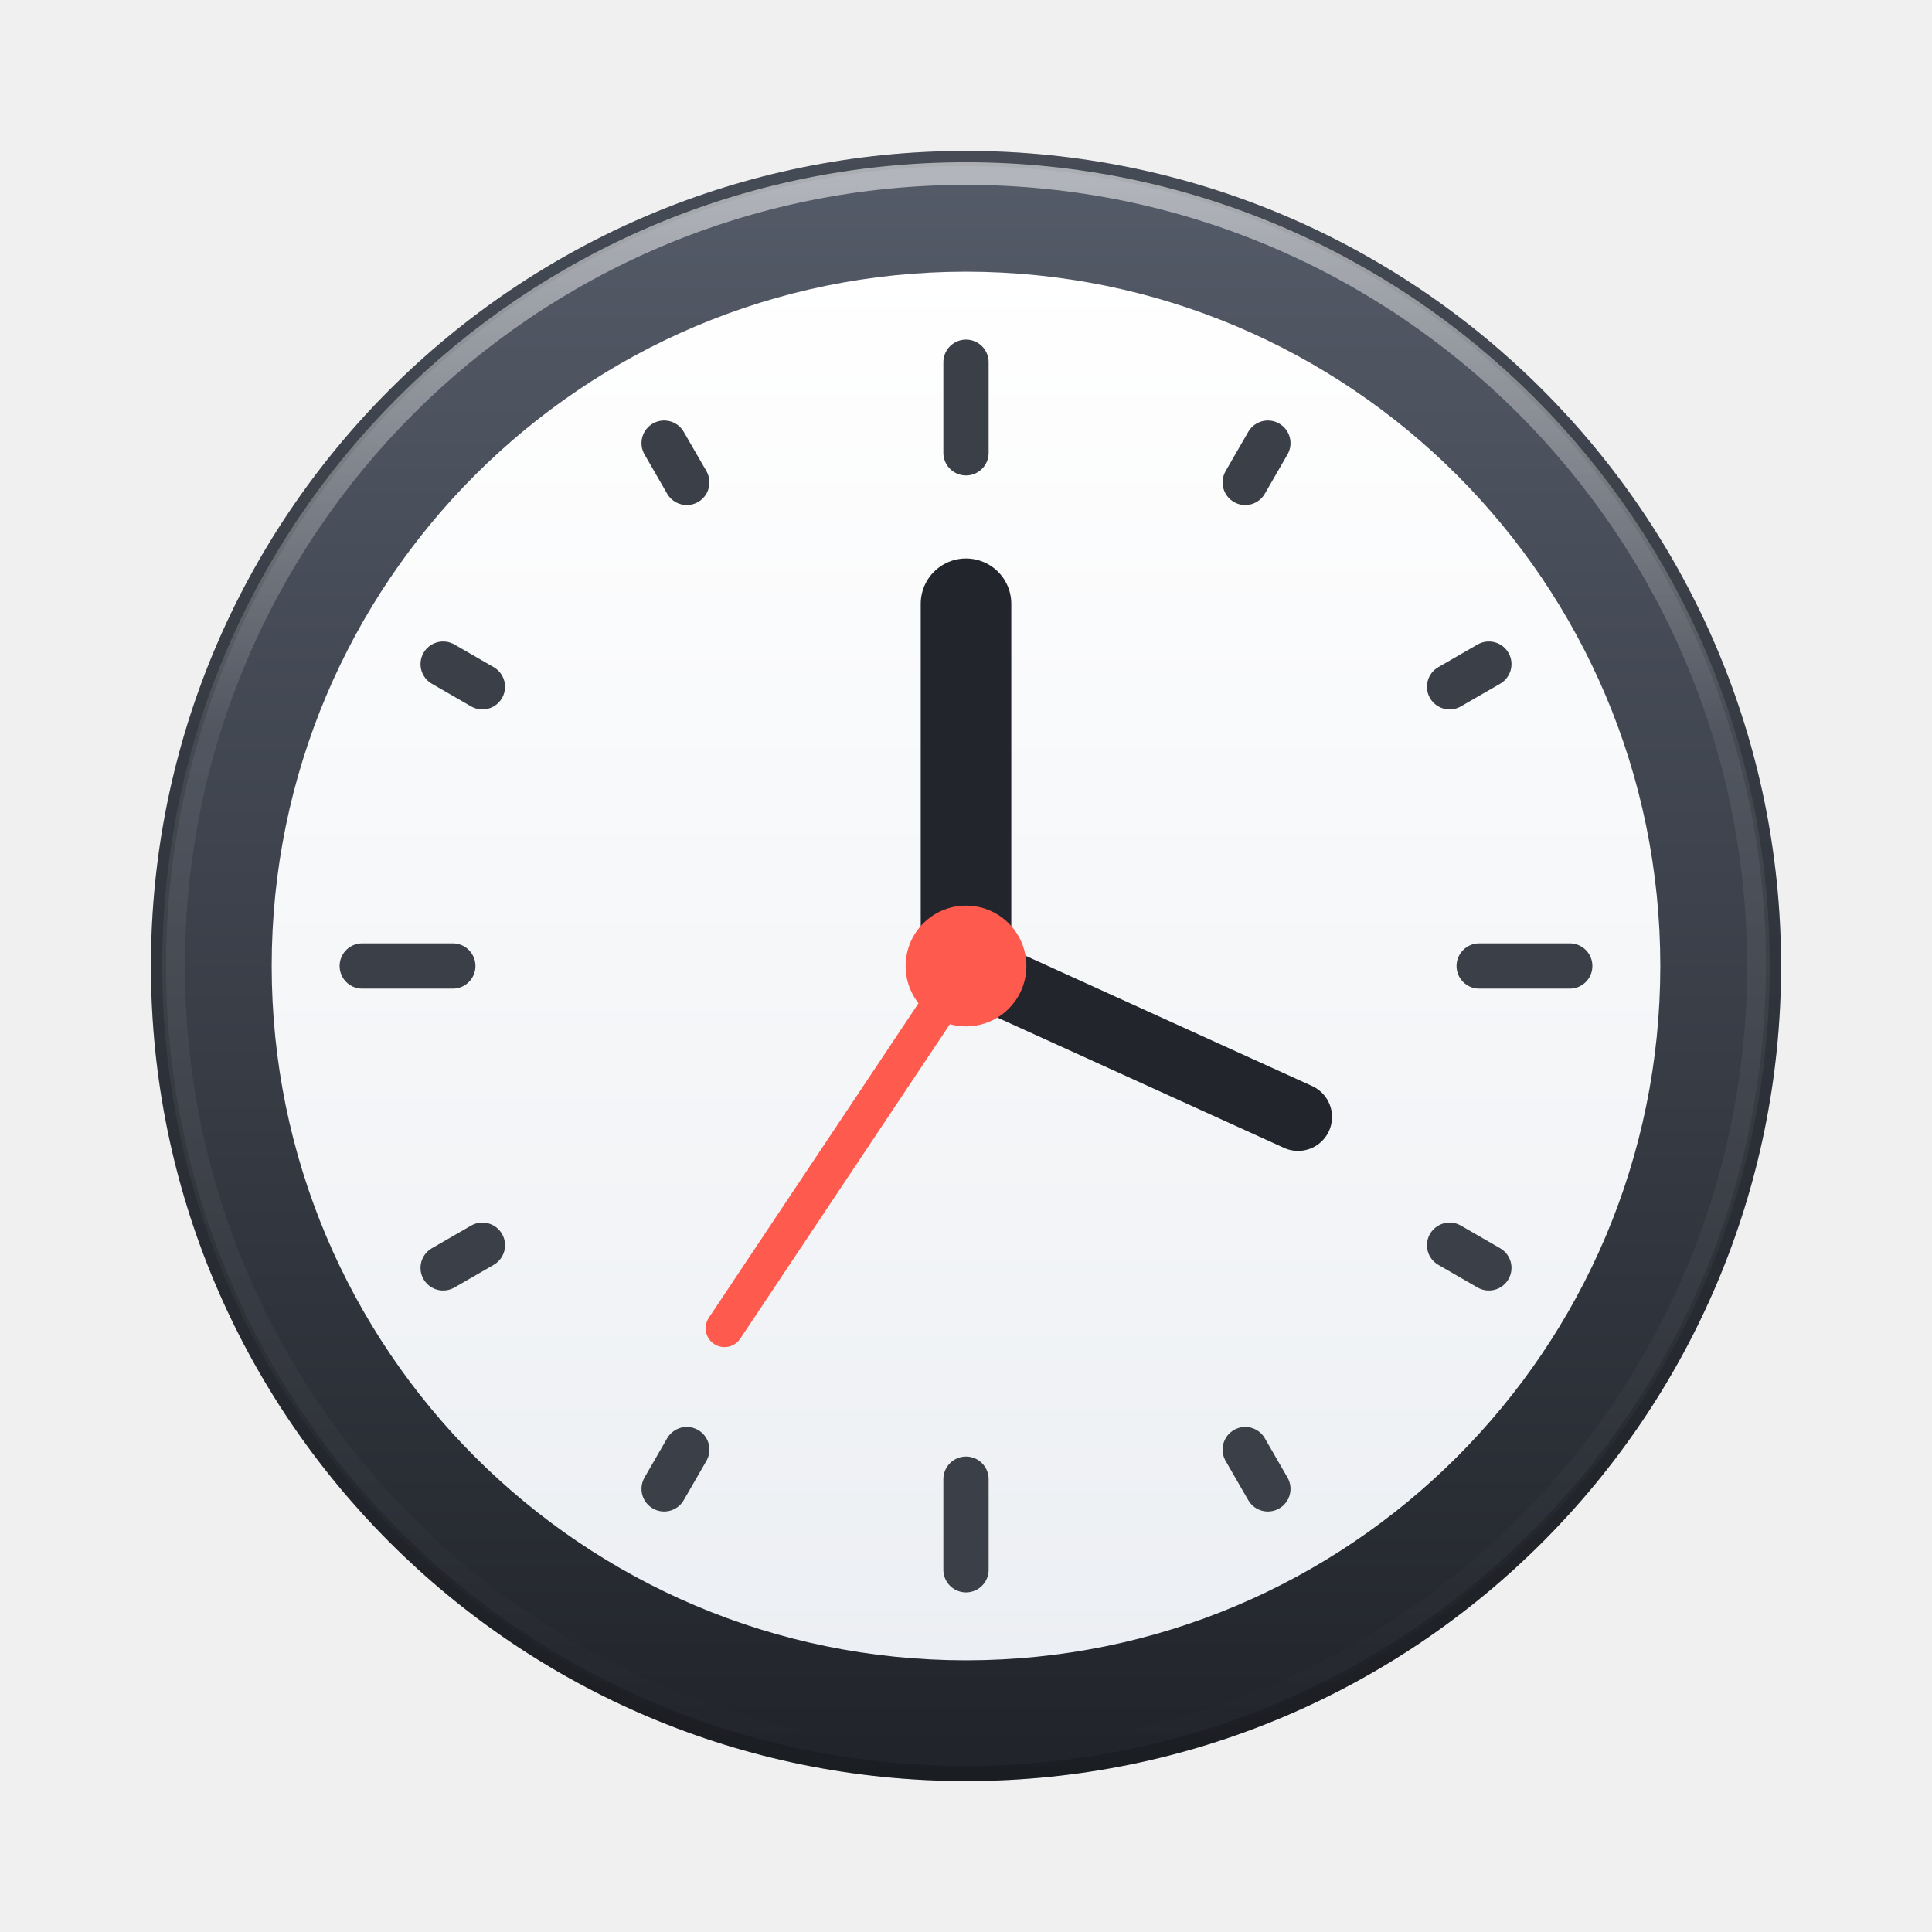
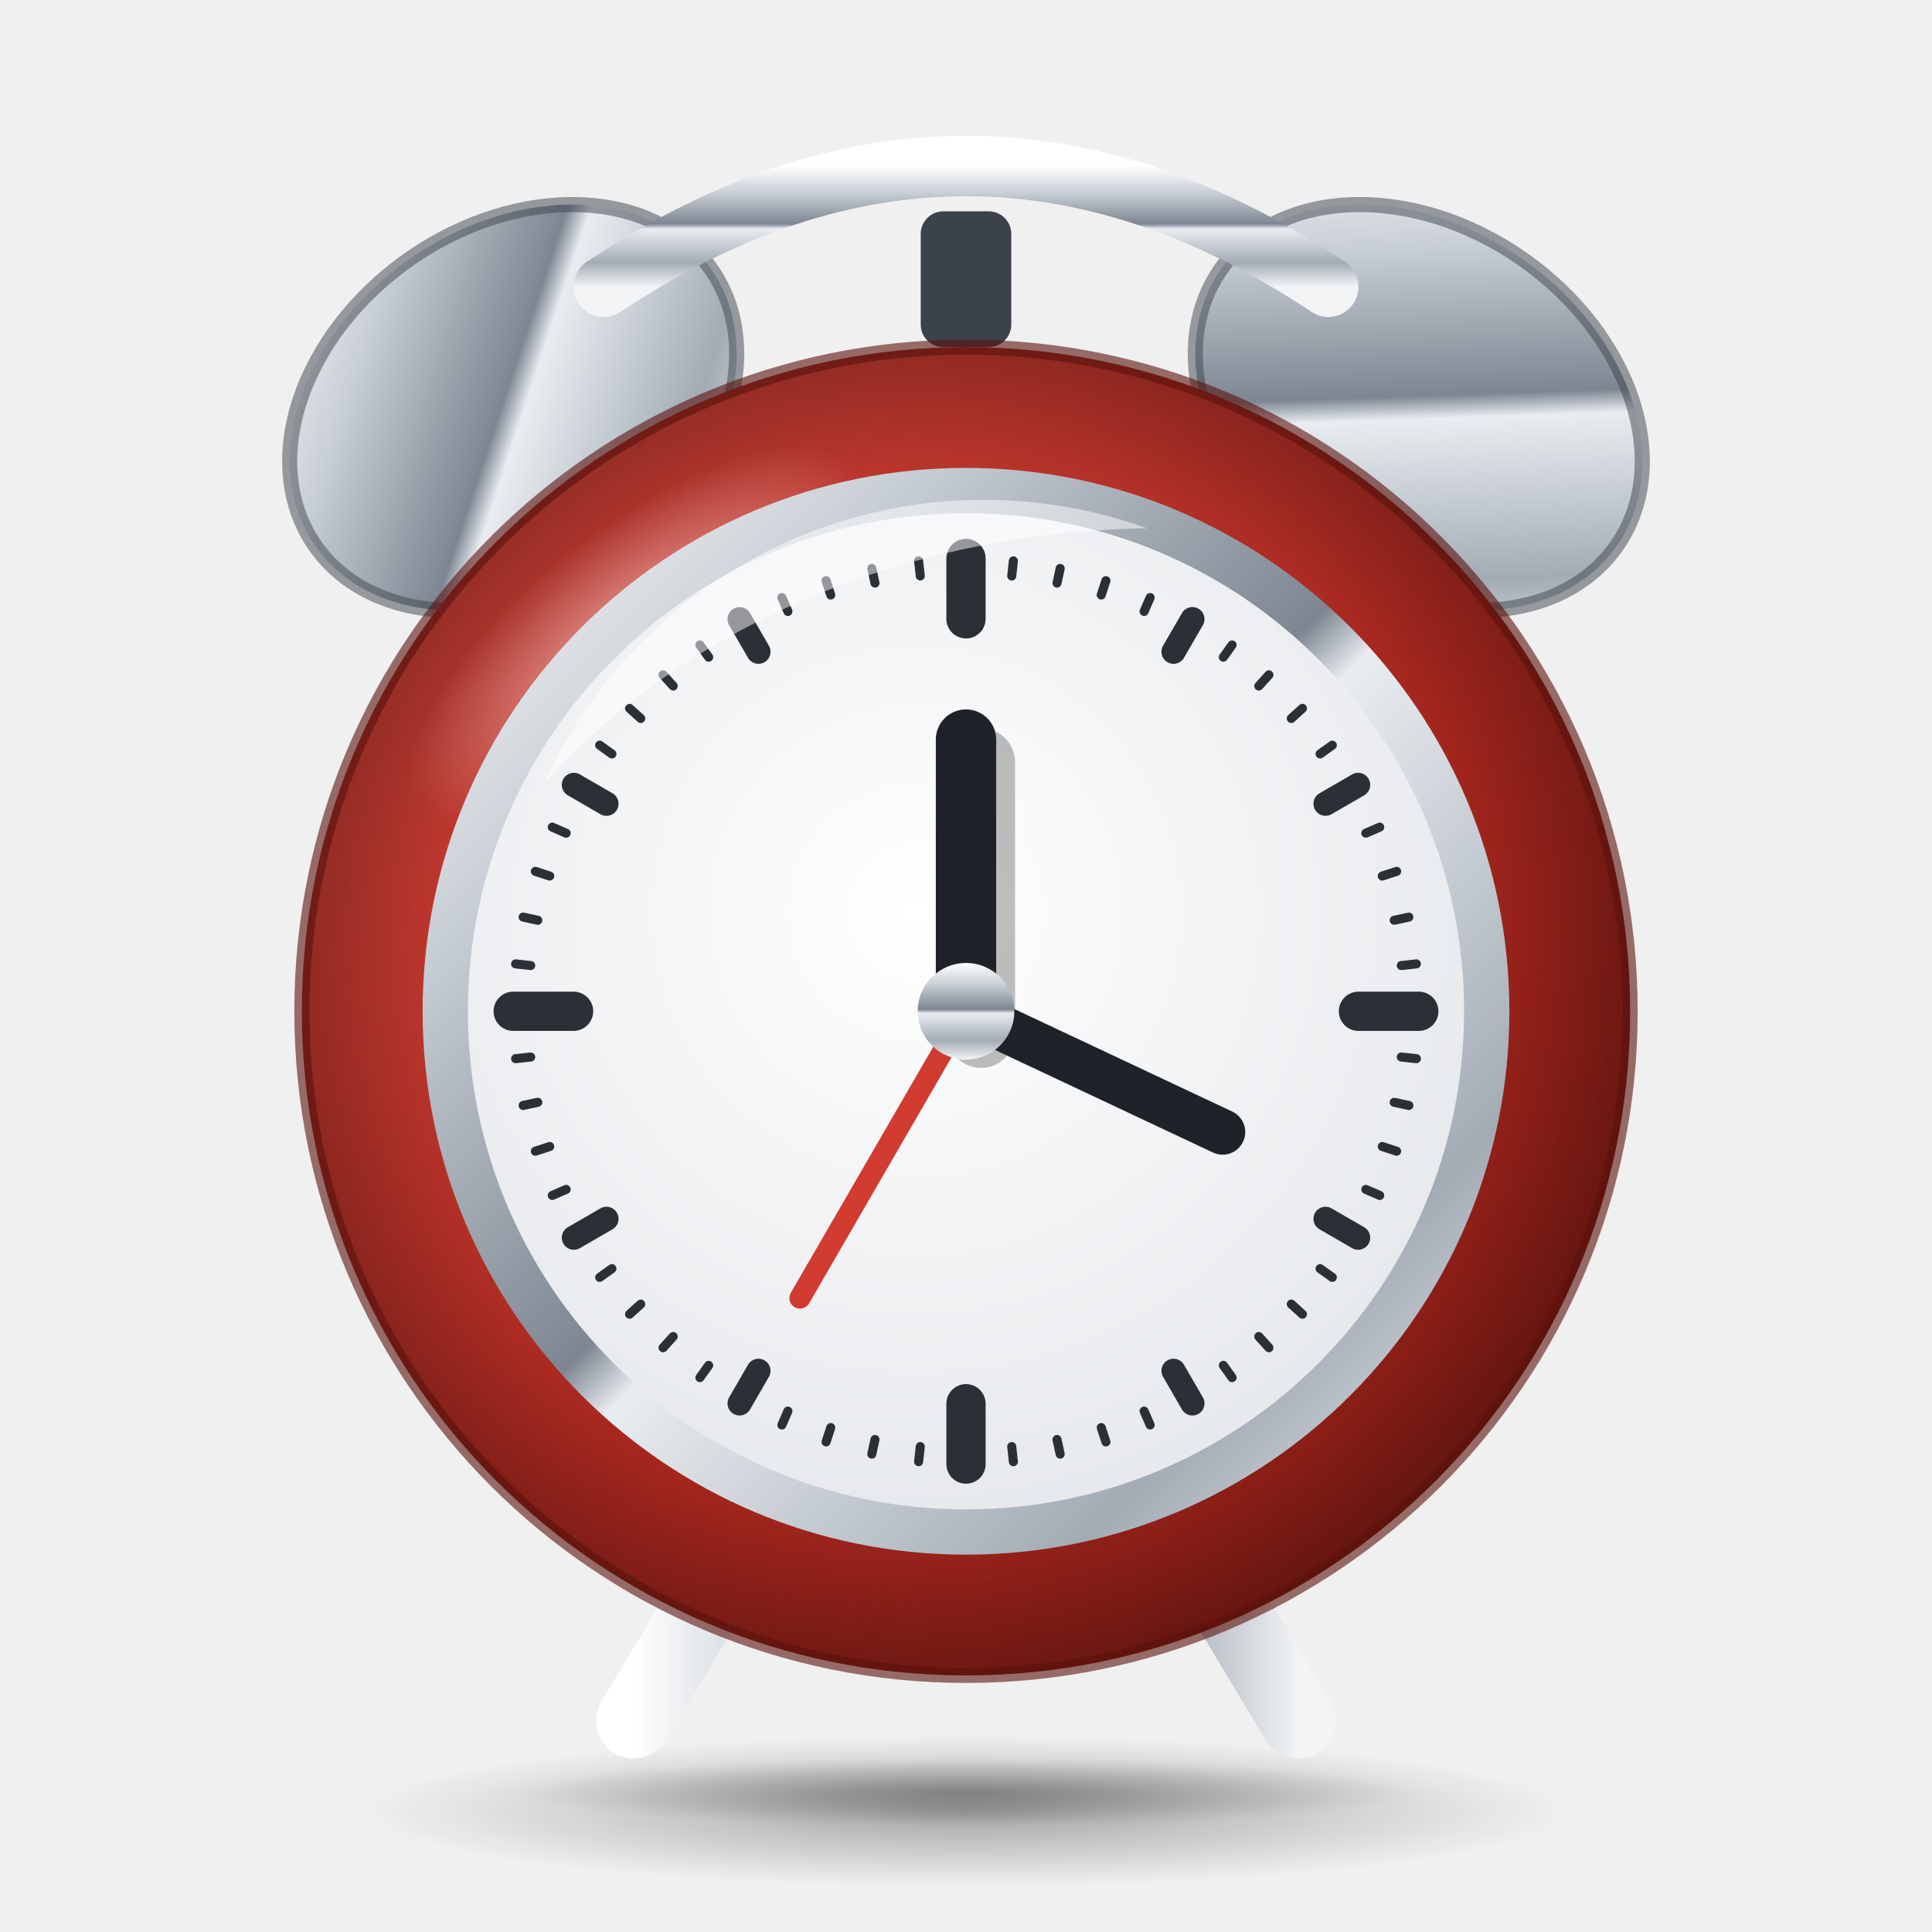
<svg xmlns="http://www.w3.org/2000/svg" viewBox="0 0 128 128" fill="none">
  <defs>
-     <linearGradient id="hl" x1="0" y1="0" x2="0" y2="1">
-       <stop offset="0" stop-color="#ffffff" stop-opacity="0.55" />
-       <stop offset="0.35" stop-color="#ffffff" stop-opacity="0.08" />
+     <radialGradient id="g1" cx="0.5" cy="0.5" r="0.5">
+       <stop offset="0" stop-color="#000000" stop-opacity="0.32" />
+       <stop offset="1" stop-color="#000000" stop-opacity="0" />
+     </radialGradient>
+     <radialGradient id="g2" cx="0.5" cy="0.5" r="0.5">
+       <stop offset="0" stop-color="#000000" stop-opacity="0.288" />
+       <stop offset="1" stop-color="#000000" stop-opacity="0" />
+     </radialGradient>
+     <linearGradient id="g3" x1="0" y1="0" x2="1" y2="1">
+       <stop offset="0" stop-color="#ffffff" />
+       <stop offset="0.22" stop-color="#c9cfd6" />
+       <stop offset="0.48" stop-color="#7d8692" />
+       <stop offset="0.52" stop-color="#e9edf1" />
+       <stop offset="0.8" stop-color="#a3abb5" />
+       <stop offset="1" stop-color="#f2f4f6" />
+     </linearGradient>
+     <linearGradient id="g4" x1="0" y1="0" x2="0" y2="1">
+       <stop offset="0" stop-color="#ffffff" />
+       <stop offset="0.22" stop-color="#c9cfd6" />
+       <stop offset="0.48" stop-color="#7d8692" />
+       <stop offset="0.52" stop-color="#e9edf1" />
+       <stop offset="0.8" stop-color="#a3abb5" />
+       <stop offset="1" stop-color="#f2f4f6" />
+     </linearGradient>
+     <linearGradient id="g5" x1="0" y1="0" x2="1" y2="0">
+       <stop offset="0" stop-color="#ffffff" />
+       <stop offset="0.22" stop-color="#c9cfd6" />
+       <stop offset="0.48" stop-color="#7d8692" />
+       <stop offset="0.52" stop-color="#e9edf1" />
+       <stop offset="0.8" stop-color="#a3abb5" />
+       <stop offset="1" stop-color="#f2f4f6" />
+     </linearGradient>
+     <linearGradient id="g6" x1="0" y1="0" x2="1" y2="1">
+       <stop offset="0" stop-color="#e04a3f" />
+       <stop offset="0.55" stop-color="#b52a21" />
+       <stop offset="1" stop-color="#7d1912" />
+     </linearGradient>
+     <radialGradient id="g7" cx="0.5" cy="0.5" r="0.5">
+       <stop offset="0.75" stop-color="#000000" stop-opacity="0" />
+       <stop offset="1" stop-color="#000000" stop-opacity="0.3" />
+     </radialGradient>
+     <radialGradient id="g8" cx="0.5" cy="0.5" r="0.5">
+       <stop offset="0" stop-color="#ffffff" stop-opacity="0.5" />
      <stop offset="1" stop-color="#ffffff" stop-opacity="0" />
+     </radialGradient>
+     <linearGradient id="g9" x1="0" y1="0" x2="1" y2="1">
+       <stop offset="0" stop-color="#ffffff" />
+       <stop offset="0.22" stop-color="#c9cfd6" />
+       <stop offset="0.48" stop-color="#7d8692" />
+       <stop offset="0.52" stop-color="#e9edf1" />
+       <stop offset="0.8" stop-color="#a3abb5" />
+       <stop offset="1" stop-color="#f2f4f6" />
    </linearGradient>
-     <linearGradient id="rim" x1="0" y1="0" x2="0" y2="1">
-       <stop offset="0" stop-color="#555c69" />
-       <stop offset="1" stop-color="#202329" />
-     </linearGradient>
-     <linearGradient id="face" x1="0" y1="0" x2="0" y2="1">
+     <radialGradient id="g10" cx="0.45" cy="0.4" r="0.7">
      <stop offset="0" stop-color="#ffffff" />
-       <stop offset="1" stop-color="#eceff3" />
+       <stop offset="1" stop-color="#e3e6ea" />
+     </radialGradient>
+     <linearGradient id="g11" x1="0" y1="0" x2="0" y2="1">
+       <stop offset="0" stop-color="#ffffff" />
+       <stop offset="0.22" stop-color="#c9cfd6" />
+       <stop offset="0.48" stop-color="#7d8692" />
+       <stop offset="0.52" stop-color="#e9edf1" />
+       <stop offset="0.8" stop-color="#a3abb5" />
+       <stop offset="1" stop-color="#f2f4f6" />
    </linearGradient>
  </defs>
-   <circle cx="64" cy="64" r="54" fill="url(#rim)" />
-   <circle cx="64" cy="64" r="53.5" stroke="#000000" stroke-opacity="0.18" stroke-width="1" />
-   <circle cx="64" cy="64" r="52.5" stroke="url(#hl)" stroke-width="1.5" />
-   <circle cx="64" cy="64" r="46" fill="url(#face)" />
-   <g stroke="#3b4048" stroke-width="3" stroke-linecap="round">
-     <path d="M104 64L98 64" />
-     <path d="M98.64 84L96.04 82.5" />
-     <path d="M84 98.64L82.5 96.04" />
-     <path d="M64 104L64 98" />
-     <path d="M44 98.64L45.5 96.04" />
-     <path d="M29.36 84L31.96 82.5" />
-     <path d="M24 64L30 64" />
-     <path d="M29.36 44L31.96 45.5" />
-     <path d="M44 29.36L45.5 31.96" />
-     <path d="M64 24L64 30" />
-     <path d="M84 29.36L82.5 31.96" />
-     <path d="M98.64 44L96.04 45.5" />
-   </g>
-   <path d="M64 64V40" stroke="#22252b" stroke-width="6" stroke-linecap="round" />
-   <path d="M64 64l22 10" stroke="#22252b" stroke-width="4.5" stroke-linecap="round" />
-   <path d="M64 64L48 88" stroke="#ff5a4e" stroke-width="2.5" stroke-linecap="round" />
-   <circle cx="64" cy="64" r="4" fill="#ff5a4e" />
+   <ellipse cx="64" cy="120" rx="40" ry="5" fill="url(#g1)" />
+   <ellipse cx="64" cy="118.75" rx="30" ry="2.25" fill="url(#g2)" />
+   <ellipse cx="34" cy="27" rx="16" ry="12" fill="url(#g3)" transform="rotate(-35 34 27)" />
+   <ellipse cx="34" cy="27" rx="16" ry="12" stroke="#3b424b" stroke-opacity="0.5" stroke-width="1" transform="rotate(-35 34 27)" />
+   <ellipse cx="94" cy="27" rx="16" ry="12" fill="url(#g3)" transform="rotate(35 94 27)" />
+   <ellipse cx="94" cy="27" rx="16" ry="12" stroke="#3b424b" stroke-opacity="0.5" stroke-width="1" transform="rotate(35 94 27)" />
+   <path d="M40 19Q64 3 88 19" stroke="url(#g4)" stroke-width="4" stroke-linecap="round" />
+   <rect x="61" y="14" width="6" height="9" rx="1.5" fill="#3b424b" />
+   <path d="M42 114l6-10M86 114l-6-10" stroke="url(#g5)" stroke-width="5" stroke-linecap="round" />
+   <circle cx="64" cy="67" r="44" fill="url(#g6)" />
+   <circle cx="64" cy="67" r="44" fill="url(#g7)" />
+   <circle cx="64" cy="67" r="44" stroke="#5a110c" stroke-opacity="0.6" stroke-width="1" />
+   <ellipse cx="42" cy="42" rx="18" ry="7" fill="url(#g8)" transform="rotate(-38 42 42)" />
+   <circle cx="64" cy="67" r="36" fill="url(#g9)" />
+   <circle cx="64" cy="67" r="33" fill="url(#g10)" />
+   <path d="M94 67L90 67" stroke="#2b2f36" stroke-width="2.6" stroke-linecap="round" />
+   <path d="M93.84 70.14L92.84 70.03" stroke="#2b2f36" stroke-width="0.6" stroke-linecap="round" />
+   <path d="M93.34 73.24L92.37 73.03" stroke="#2b2f36" stroke-width="0.6" stroke-linecap="round" />
+   <path d="M92.53 76.27L91.58 75.96" stroke="#2b2f36" stroke-width="0.6" stroke-linecap="round" />
+   <path d="M91.41 79.2L90.49 78.8" stroke="#2b2f36" stroke-width="0.6" stroke-linecap="round" />
+   <path d="M89.98 82L87.82 80.75" stroke="#2b2f36" stroke-width="1.6" stroke-linecap="round" />
+   <path d="M88.27 84.63L87.46 84.05" stroke="#2b2f36" stroke-width="0.6" stroke-linecap="round" />
+   <path d="M86.29 87.07L85.55 86.4" stroke="#2b2f36" stroke-width="0.6" stroke-linecap="round" />
+   <path d="M84.07 89.29L83.4 88.55" stroke="#2b2f36" stroke-width="0.6" stroke-linecap="round" />
+   <path d="M81.63 91.27L81.05 90.46" stroke="#2b2f36" stroke-width="0.6" stroke-linecap="round" />
+   <path d="M79 92.98L77.75 90.82" stroke="#2b2f36" stroke-width="1.6" stroke-linecap="round" />
+   <path d="M76.2 94.41L75.8 93.49" stroke="#2b2f36" stroke-width="0.6" stroke-linecap="round" />
+   <path d="M73.27 95.53L72.96 94.58" stroke="#2b2f36" stroke-width="0.6" stroke-linecap="round" />
+   <path d="M70.24 96.34L70.03 95.37" stroke="#2b2f36" stroke-width="0.6" stroke-linecap="round" />
+   <path d="M67.14 96.84L67.03 95.84" stroke="#2b2f36" stroke-width="0.6" stroke-linecap="round" />
+   <path d="M64 97L64 93" stroke="#2b2f36" stroke-width="2.6" stroke-linecap="round" />
+   <path d="M60.86 96.84L60.97 95.84" stroke="#2b2f36" stroke-width="0.6" stroke-linecap="round" />
+   <path d="M57.76 96.34L57.97 95.37" stroke="#2b2f36" stroke-width="0.6" stroke-linecap="round" />
+   <path d="M54.73 95.53L55.04 94.58" stroke="#2b2f36" stroke-width="0.6" stroke-linecap="round" />
+   <path d="M51.8 94.41L52.2 93.49" stroke="#2b2f36" stroke-width="0.6" stroke-linecap="round" />
+   <path d="M49 92.98L50.25 90.82" stroke="#2b2f36" stroke-width="1.6" stroke-linecap="round" />
+   <path d="M46.37 91.27L46.95 90.46" stroke="#2b2f36" stroke-width="0.6" stroke-linecap="round" />
+   <path d="M43.93 89.29L44.6 88.55" stroke="#2b2f36" stroke-width="0.6" stroke-linecap="round" />
+   <path d="M41.71 87.07L42.45 86.4" stroke="#2b2f36" stroke-width="0.6" stroke-linecap="round" />
+   <path d="M39.73 84.63L40.54 84.05" stroke="#2b2f36" stroke-width="0.6" stroke-linecap="round" />
+   <path d="M38.02 82L40.18 80.75" stroke="#2b2f36" stroke-width="1.6" stroke-linecap="round" />
+   <path d="M36.59 79.2L37.51 78.8" stroke="#2b2f36" stroke-width="0.6" stroke-linecap="round" />
+   <path d="M35.47 76.27L36.42 75.96" stroke="#2b2f36" stroke-width="0.6" stroke-linecap="round" />
+   <path d="M34.66 73.24L35.63 73.03" stroke="#2b2f36" stroke-width="0.6" stroke-linecap="round" />
+   <path d="M34.16 70.14L35.16 70.03" stroke="#2b2f36" stroke-width="0.6" stroke-linecap="round" />
+   <path d="M34 67L38 67" stroke="#2b2f36" stroke-width="2.6" stroke-linecap="round" />
+   <path d="M34.16 63.86L35.16 63.97" stroke="#2b2f36" stroke-width="0.6" stroke-linecap="round" />
+   <path d="M34.66 60.76L35.63 60.97" stroke="#2b2f36" stroke-width="0.6" stroke-linecap="round" />
+   <path d="M35.47 57.73L36.42 58.04" stroke="#2b2f36" stroke-width="0.6" stroke-linecap="round" />
+   <path d="M36.59 54.8L37.51 55.2" stroke="#2b2f36" stroke-width="0.6" stroke-linecap="round" />
+   <path d="M38.02 52L40.18 53.25" stroke="#2b2f36" stroke-width="1.6" stroke-linecap="round" />
+   <path d="M39.73 49.37L40.54 49.95" stroke="#2b2f36" stroke-width="0.6" stroke-linecap="round" />
+   <path d="M41.71 46.93L42.45 47.6" stroke="#2b2f36" stroke-width="0.6" stroke-linecap="round" />
+   <path d="M43.93 44.71L44.6 45.45" stroke="#2b2f36" stroke-width="0.6" stroke-linecap="round" />
+   <path d="M46.37 42.73L46.95 43.54" stroke="#2b2f36" stroke-width="0.6" stroke-linecap="round" />
+   <path d="M49 41.02L50.25 43.18" stroke="#2b2f36" stroke-width="1.6" stroke-linecap="round" />
+   <path d="M51.8 39.59L52.2 40.51" stroke="#2b2f36" stroke-width="0.6" stroke-linecap="round" />
+   <path d="M54.73 38.47L55.04 39.42" stroke="#2b2f36" stroke-width="0.6" stroke-linecap="round" />
+   <path d="M57.76 37.66L57.97 38.63" stroke="#2b2f36" stroke-width="0.6" stroke-linecap="round" />
+   <path d="M60.86 37.16L60.97 38.16" stroke="#2b2f36" stroke-width="0.6" stroke-linecap="round" />
+   <path d="M64 37L64 41" stroke="#2b2f36" stroke-width="2.6" stroke-linecap="round" />
+   <path d="M67.14 37.16L67.03 38.16" stroke="#2b2f36" stroke-width="0.6" stroke-linecap="round" />
+   <path d="M70.24 37.66L70.03 38.63" stroke="#2b2f36" stroke-width="0.6" stroke-linecap="round" />
+   <path d="M73.27 38.47L72.96 39.42" stroke="#2b2f36" stroke-width="0.6" stroke-linecap="round" />
+   <path d="M76.2 39.59L75.8 40.51" stroke="#2b2f36" stroke-width="0.6" stroke-linecap="round" />
+   <path d="M79 41.02L77.75 43.18" stroke="#2b2f36" stroke-width="1.6" stroke-linecap="round" />
+   <path d="M81.63 42.73L81.05 43.54" stroke="#2b2f36" stroke-width="0.6" stroke-linecap="round" />
+   <path d="M84.07 44.71L83.4 45.45" stroke="#2b2f36" stroke-width="0.6" stroke-linecap="round" />
+   <path d="M86.29 46.93L85.55 47.6" stroke="#2b2f36" stroke-width="0.6" stroke-linecap="round" />
+   <path d="M88.27 49.37L87.46 49.95" stroke="#2b2f36" stroke-width="0.6" stroke-linecap="round" />
+   <path d="M89.98 52L87.82 53.25" stroke="#2b2f36" stroke-width="1.6" stroke-linecap="round" />
+   <path d="M91.41 54.8L90.49 55.2" stroke="#2b2f36" stroke-width="0.6" stroke-linecap="round" />
+   <path d="M92.53 57.73L91.58 58.04" stroke="#2b2f36" stroke-width="0.6" stroke-linecap="round" />
+   <path d="M93.34 60.76L92.37 60.97" stroke="#2b2f36" stroke-width="0.6" stroke-linecap="round" />
+   <path d="M93.84 63.86L92.84 63.97" stroke="#2b2f36" stroke-width="0.6" stroke-linecap="round" />
+   <path d="M64 67V49" stroke="#000000" stroke-opacity="0.25" stroke-width="4.5" stroke-linecap="round" transform="translate(1 1.5)" />
+   <path d="M64 67V49" stroke="#1f2329" stroke-width="4" stroke-linecap="round" />
+   <path d="M64 67l17 8" stroke="#1f2329" stroke-width="3" stroke-linecap="round" />
+   <path d="M64 67l-11 19" stroke="#d13b30" stroke-width="1.4" stroke-linecap="round" />
+   <circle cx="64" cy="67" r="3.2" fill="url(#g11)" />
+   <path d="M36 52a32 32 0 0 1 40-17 50 40 0 0 0-40 17z" fill="#ffffff" fill-opacity="0.5" />
</svg>
